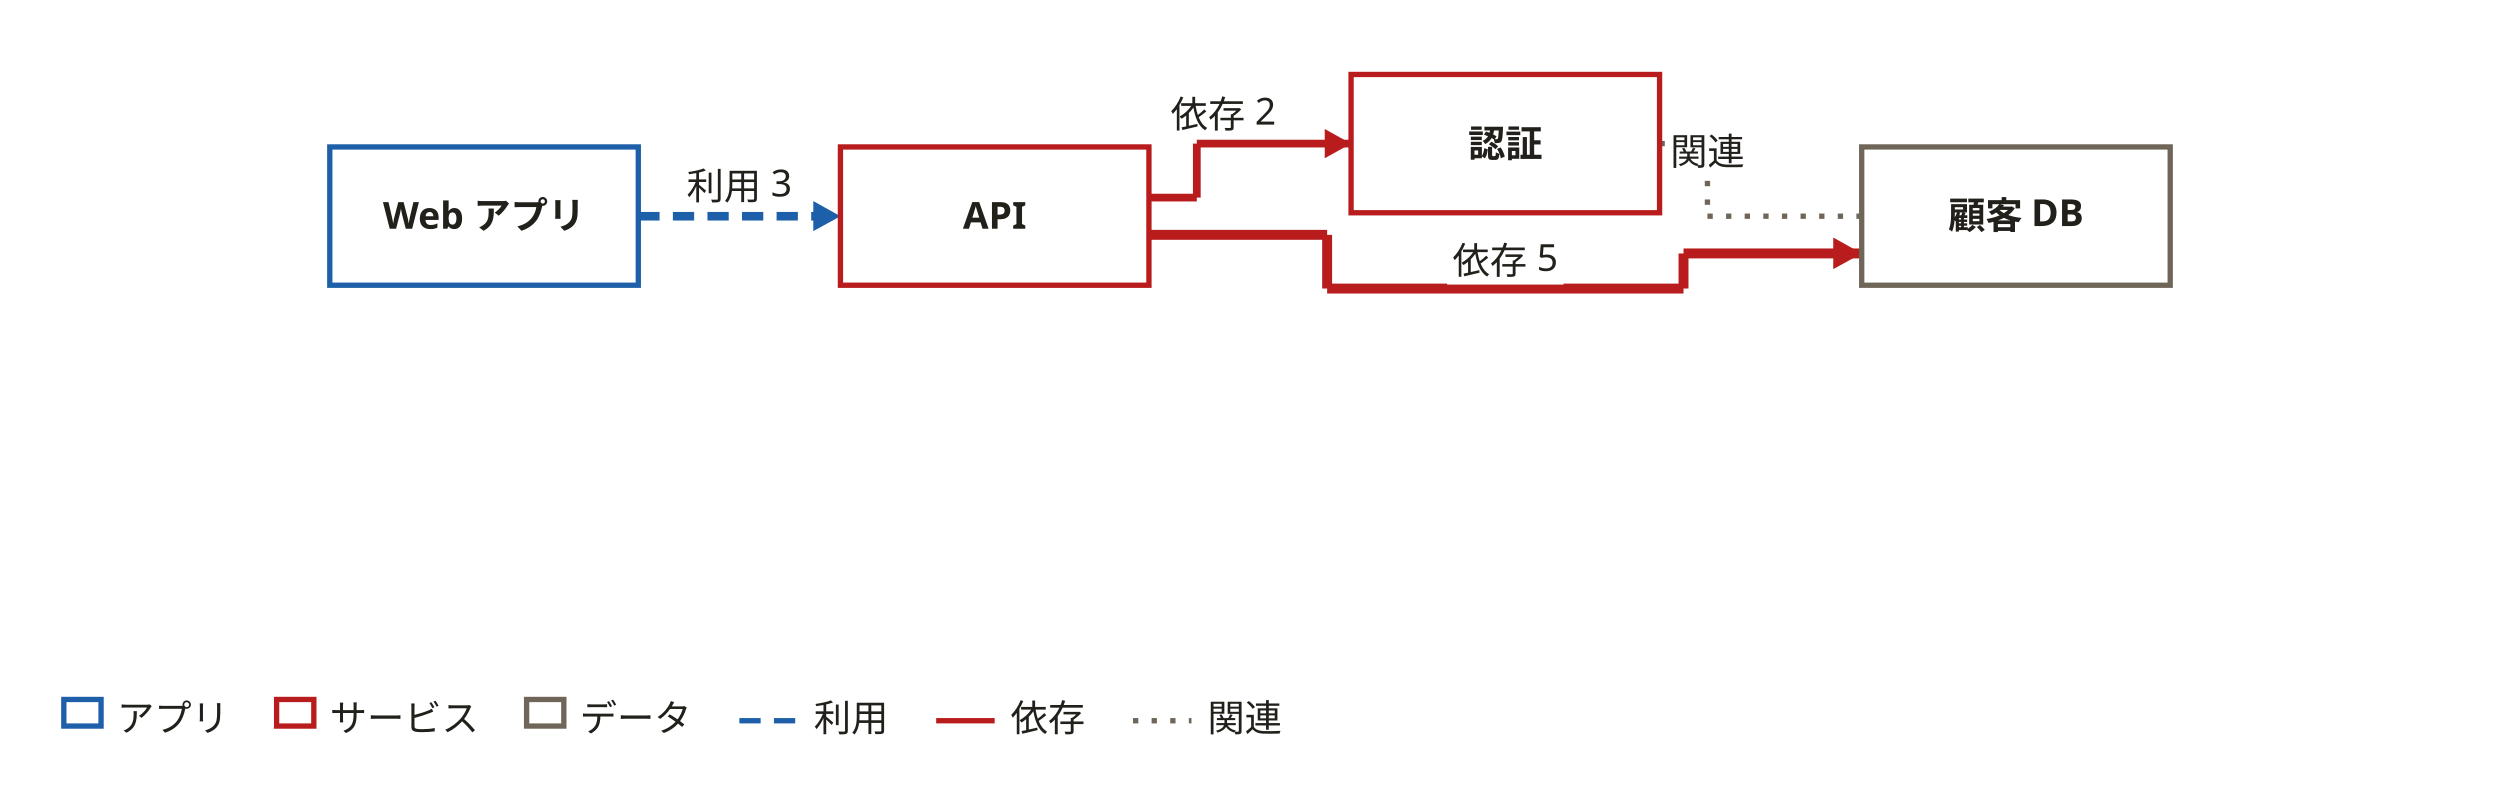
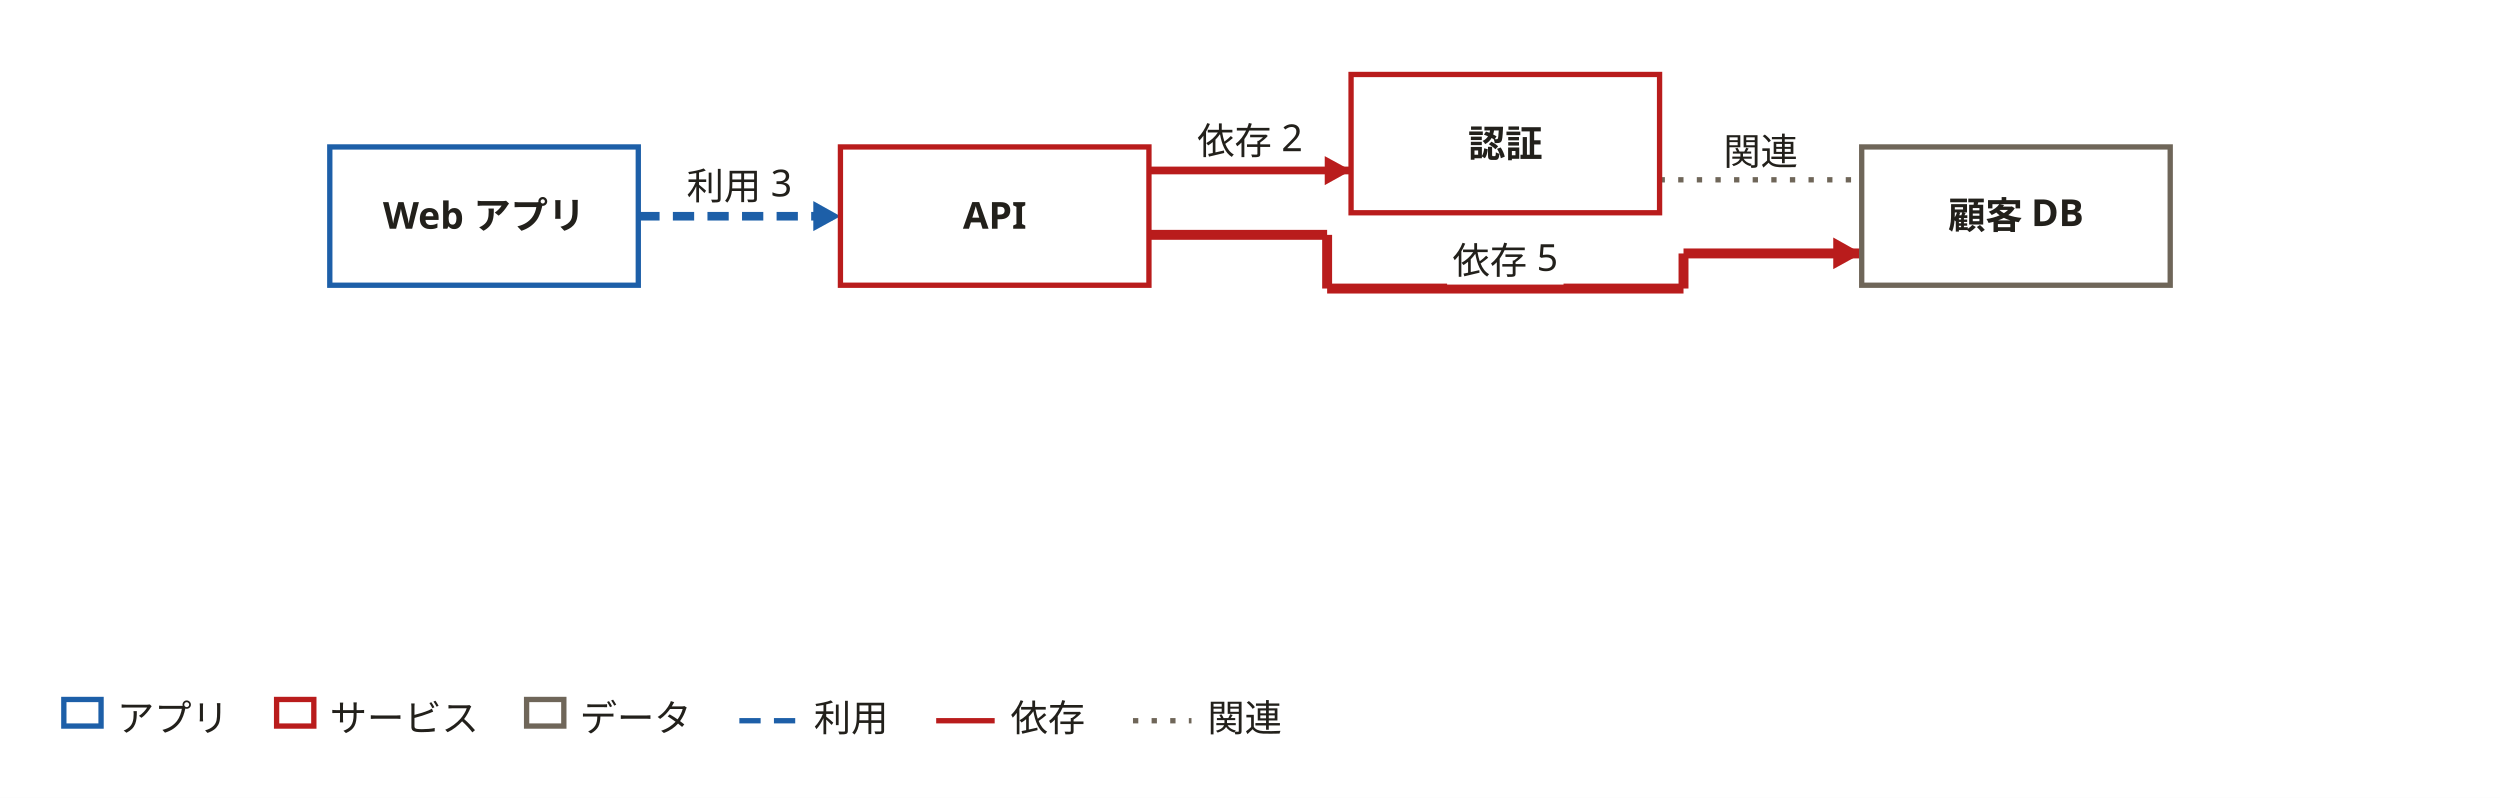
<svg xmlns="http://www.w3.org/2000/svg" width="940" height="300" viewBox="0 0 940 300" role="img" aria-labelledby="svg-title svg-desc">
  <style>
    text { font-family: 'Hiragino Sans','Hiragino Kaku Gothic ProN','Yu Gothic','YuGothic',Meiryo,'Noto Sans JP',sans-serif; }
    .emoji { font-family: 'Noto Color Emoji','Segoe UI Emoji',sans-serif; }
  </style>
  <rect x="0" y="0" width="940" height="300" fill="#ffffff" />
  <path d="M240,81.3 L316,81.3" fill="none" stroke="#1d5fa8" stroke-width="3.232" stroke-linejoin="round" stroke-dasharray="8,5" />
  <path d="M316,81.3 L305.8,86.9 L305.8,75.6 Z" fill="#1d5fa8" />
-   <path d="M432,74.3 L450,74.3" fill="none" stroke="#b91c1c" stroke-width="2.914" stroke-linejoin="round" />
-   <path d="M450,74.3 L450,54" fill="none" stroke="#b91c1c" stroke-width="2.914" stroke-linejoin="round" />
-   <path d="M450,54 L508,54" fill="none" stroke="#b91c1c" stroke-width="2.914" stroke-linejoin="round" />
-   <path d="M508,54 L498.1,59.5 L498.1,48.5 Z" fill="#b91c1c" />
+   <path d="M432,64.1 L508,64.1" fill="none" stroke="#b91c1c" stroke-width="2.914" stroke-linejoin="round" />
+   <path d="M508,64.1 L498.1,69.6 L498.1,58.7 Z" fill="#b91c1c" />
  <path d="M432,88.3 L499,88.3" fill="none" stroke="#b91c1c" stroke-width="3.736" stroke-linejoin="round" />
  <path d="M499,88.3 L499,108.5" fill="none" stroke="#b91c1c" stroke-width="3.736" stroke-linejoin="round" />
  <path d="M499,108.5 L633,108.5" fill="none" stroke="#b91c1c" stroke-width="3.736" stroke-linejoin="round" />
  <path d="M633,108.5 L633,95.3" fill="none" stroke="#b91c1c" stroke-width="3.736" stroke-linejoin="round" />
  <path d="M633,95.3 L700,95.3" fill="none" stroke="#b91c1c" stroke-width="3.736" stroke-linejoin="round" />
  <path d="M700,95.3 L689.3,101.2 L689.3,89.3 Z" fill="#b91c1c" />
-   <path d="M624,54 L642,54" fill="none" stroke="#6f6659" stroke-width="2" stroke-linejoin="round" stroke-dasharray="2,5" />
-   <path d="M642,54 L642,81.3" fill="none" stroke="#6f6659" stroke-width="2" stroke-linejoin="round" stroke-dasharray="2,5" />
-   <path d="M642,81.3 L700,81.3" fill="none" stroke="#6f6659" stroke-width="2" stroke-linejoin="round" stroke-dasharray="2,5" />
+   <path d="M624,67.6 L700,67.6" fill="none" stroke="#6f6659" stroke-width="2" stroke-linejoin="round" stroke-dasharray="2,5" />
  <path d="M124,55.25 H240 V107.25 H124 Z" fill="#ffffff" stroke="#1d5fa8" stroke-width="2" />
  <text x="182" y="86" text-anchor="middle" font-size="14" font-weight="700" fill="#22201b">Web アプリ</text>
  <path d="M316,55.25 H432 V107.25 H316 Z" fill="#ffffff" stroke="#b91c1c" stroke-width="2" />
  <text x="374" y="86" text-anchor="middle" font-size="14" font-weight="700" fill="#22201b">API</text>
  <path d="M508,28 H624 V80 H508 Z" fill="#ffffff" stroke="#b91c1c" stroke-width="2" />
  <text x="566" y="59" text-anchor="middle" font-size="14" font-weight="700" fill="#22201b">認証</text>
  <path d="M700,55.25 H816 V107.25 H700 Z" fill="#ffffff" stroke="#6f6659" stroke-width="2" />
  <text x="758" y="86" text-anchor="middle" font-size="14" font-weight="700" fill="#22201b">顧客 DB</text>
  <path d="M256.11,61 H299.89 V79 H256.11 Z" fill="#ffffff" />
  <text x="278" y="75" text-anchor="middle" font-size="14" fill="#22201b">利用 3</text>
-   <path d="M438.11,34 H481.89 V52 H438.11 Z" fill="#ffffff" />
-   <text x="460" y="48" text-anchor="middle" font-size="14" fill="#22201b">依存 2</text>
+   <path d="M448.11,44 H491.89 V62 H448.11 Z" fill="#ffffff" />
+   <text x="470" y="58" text-anchor="middle" font-size="14" fill="#22201b">依存 2</text>
  <path d="M544.11,89 H587.89 V107 H544.11 Z" fill="#ffffff" />
  <text x="566" y="103" text-anchor="middle" font-size="14" fill="#22201b">依存 5</text>
-   <path d="M626,48 H658 V66 H626 Z" fill="#ffffff" />
-   <text x="642" y="62" text-anchor="middle" font-size="14" fill="#22201b">関連</text>
+   <path d="M646,48 H678 V66 H646 Z" fill="#ffffff" />
+   <text x="662" y="62" text-anchor="middle" font-size="14" fill="#22201b">関連</text>
  <path d="M24,263 H38 V273 H24 Z" fill="#ffffff" stroke="#1d5fa8" stroke-width="2" />
  <text x="44" y="275" font-size="14" fill="#22201b">アプリ</text>
  <path d="M104,263 H118 V273 H104 Z" fill="#ffffff" stroke="#b91c1c" stroke-width="2" />
  <text x="124" y="275" font-size="14" fill="#22201b">サービス</text>
  <path d="M198,263 H212 V273 H198 Z" fill="#ffffff" stroke="#6f6659" stroke-width="2" />
  <text x="218" y="275" font-size="14" fill="#22201b">データ</text>
  <path d="M278,271 L300,271" fill="none" stroke="#1d5fa8" stroke-width="2" stroke-linejoin="round" stroke-dasharray="8,5" />
  <text x="306" y="275" font-size="14" fill="#22201b">利用</text>
  <path d="M352,271 L374,271" fill="none" stroke="#b91c1c" stroke-width="2" stroke-linejoin="round" />
  <text x="380" y="275" font-size="14" fill="#22201b">依存</text>
  <path d="M426,271 L448,271" fill="none" stroke="#6f6659" stroke-width="2" stroke-linejoin="round" stroke-dasharray="2,5" />
  <text x="454" y="275" font-size="14" fill="#22201b">関連</text>
</svg>
